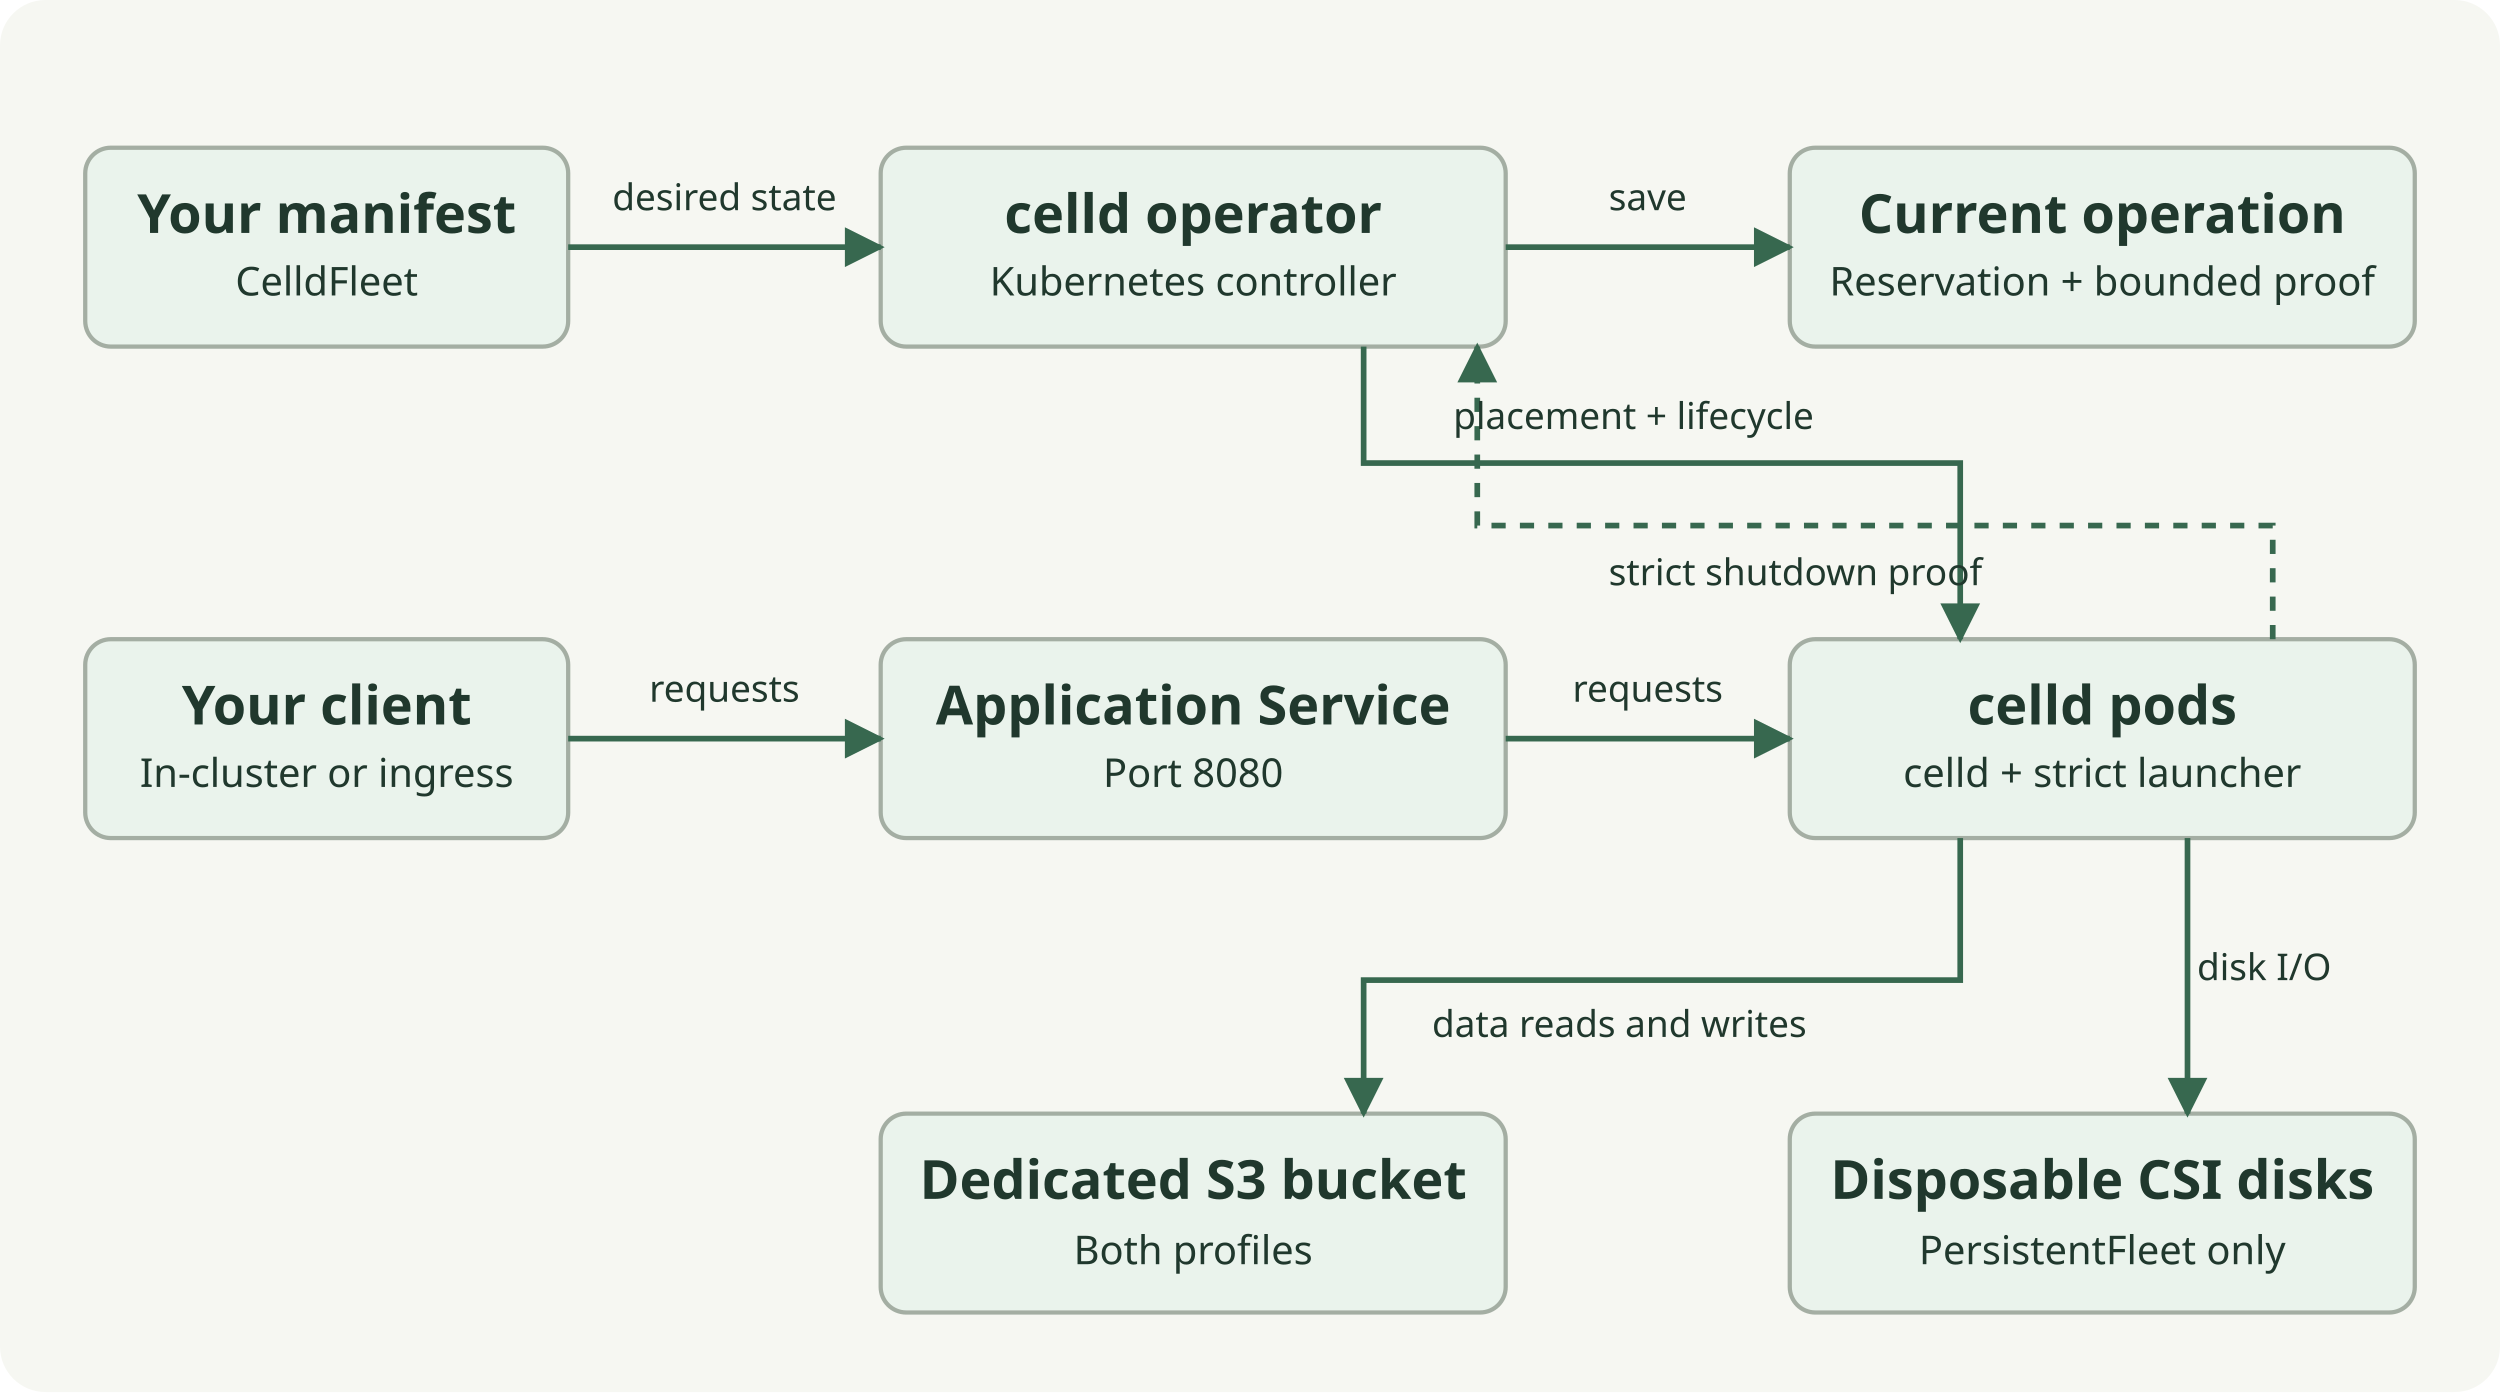
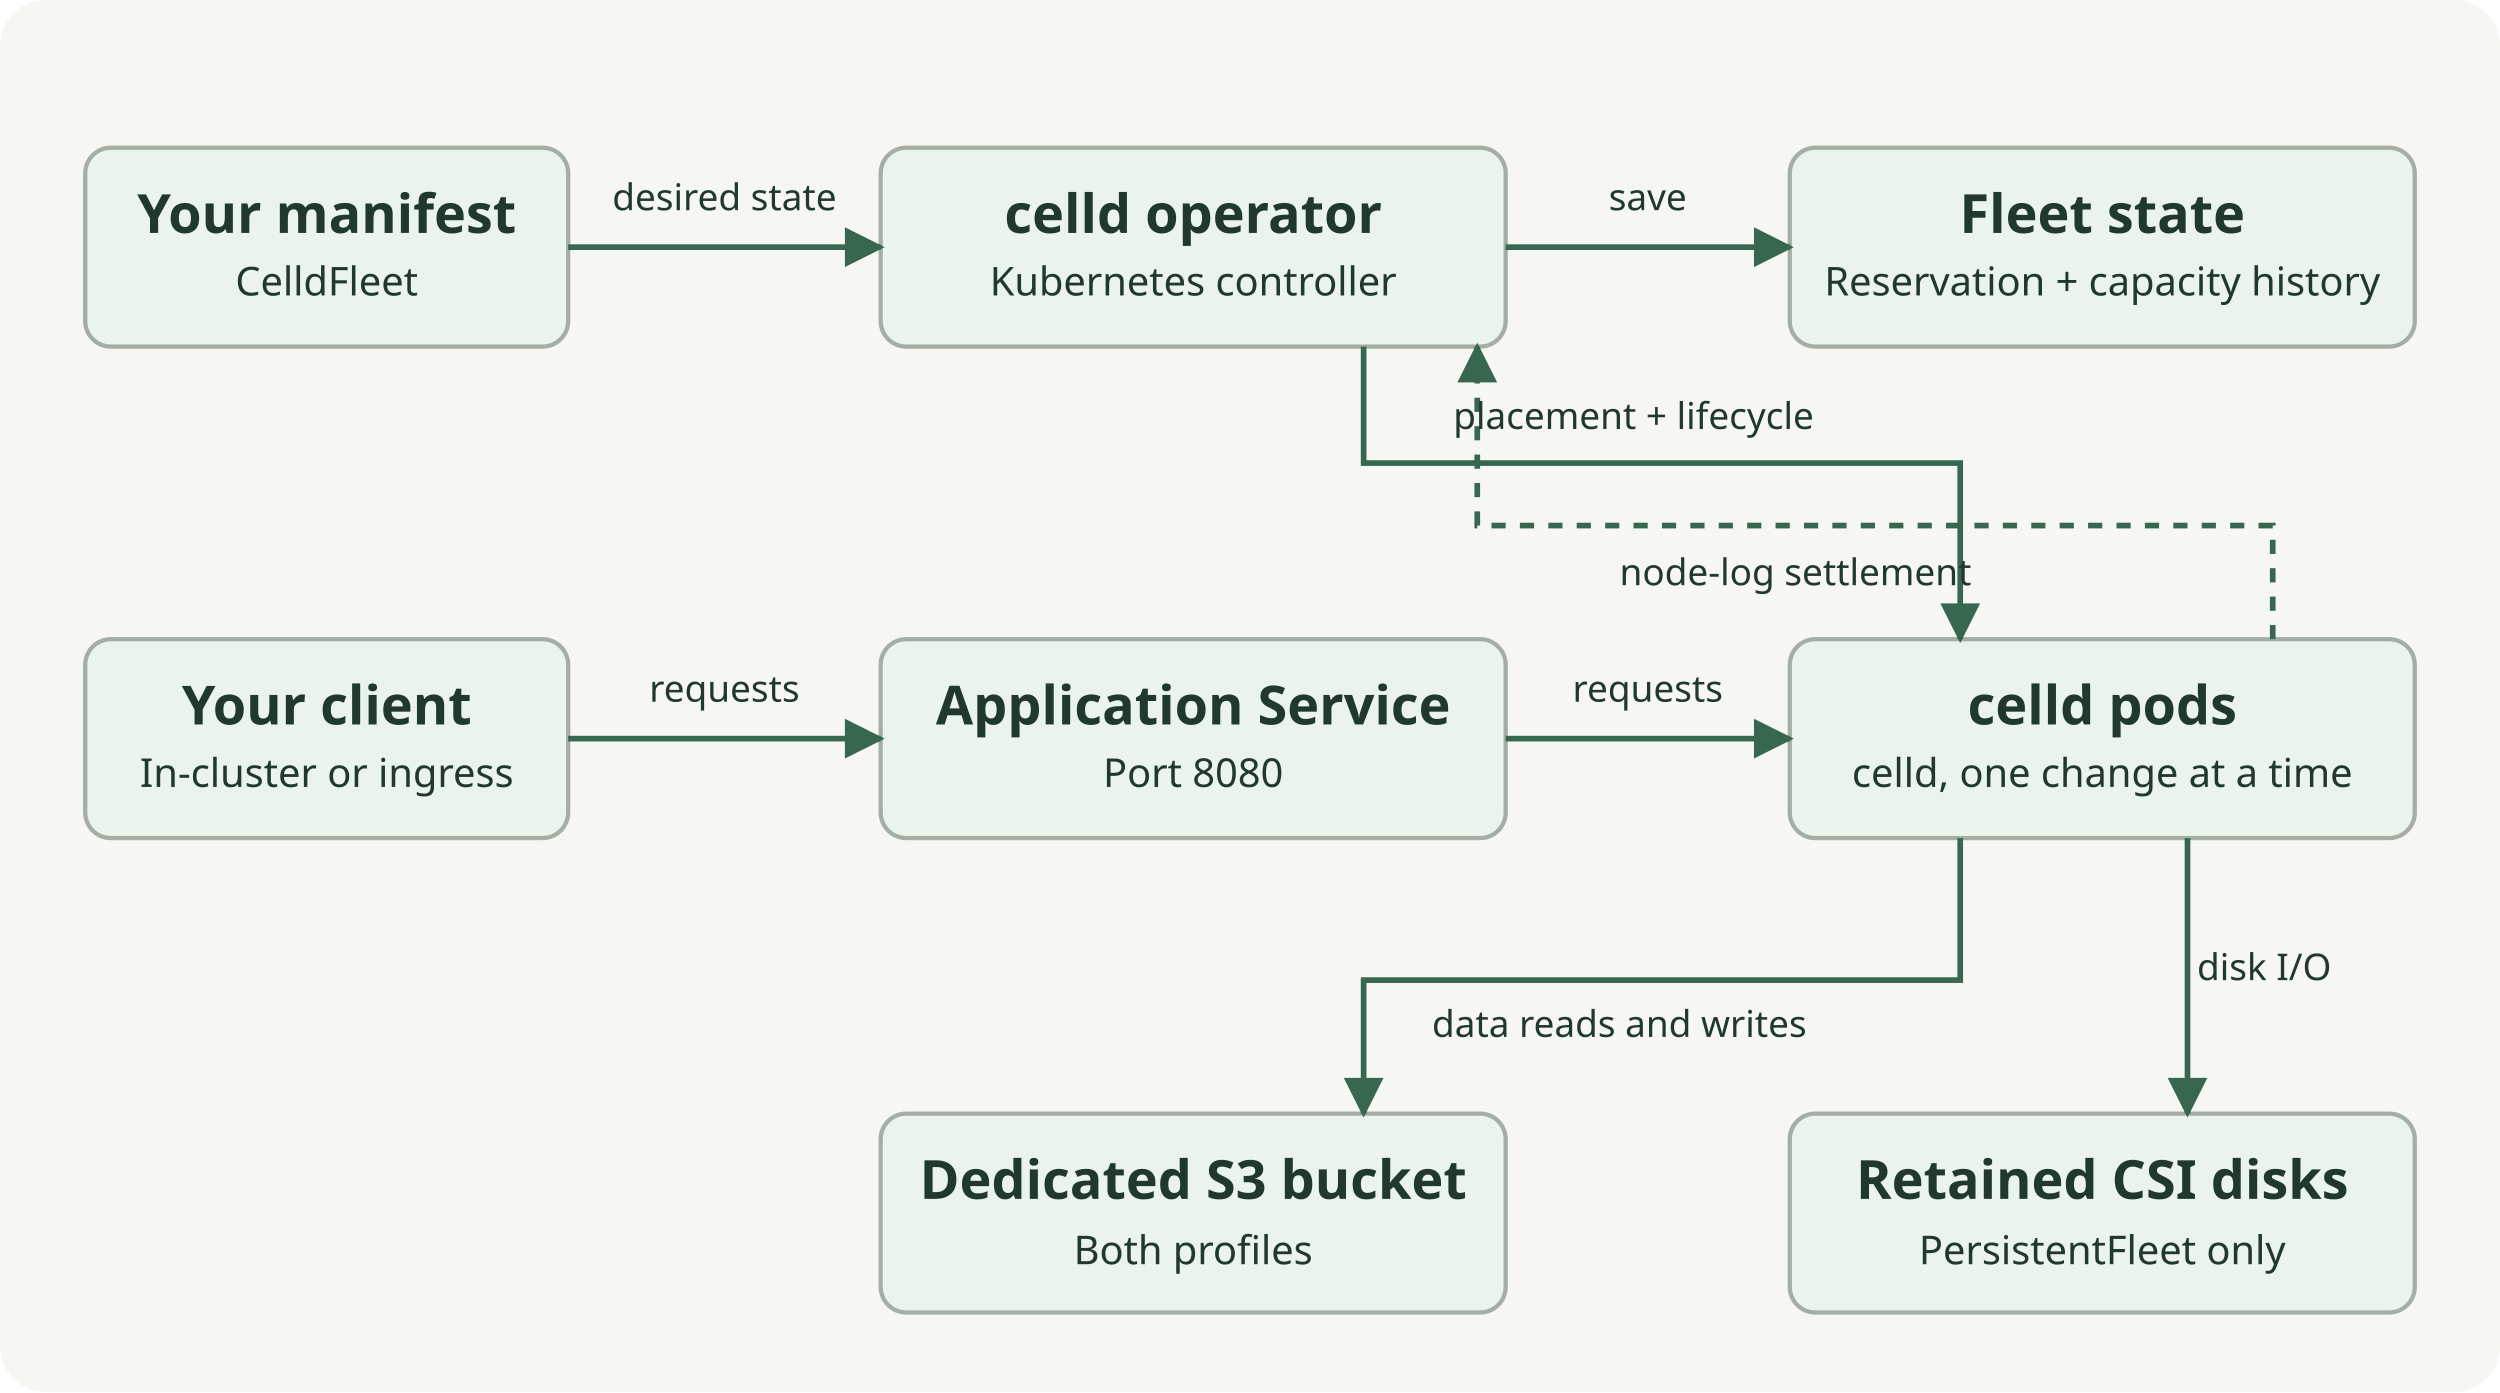
<svg xmlns="http://www.w3.org/2000/svg" viewBox="0 0 880 490" role="img" aria-labelledby="title description">
  <defs>
    <marker id="arrow" viewBox="0 0 10 10" refX="9" refY="5" markerWidth="7" markerHeight="7" orient="auto-start-reverse">
      <path d="M 0 0 L 10 5 L 0 10 z" fill="#37684f" />
    </marker>
  </defs>
  <rect width="880" height="490" rx="16" fill="#f6f7f2" />
  <g font-family="system-ui, sans-serif" fill="#20382d" text-anchor="middle">
    <g fill="#eaf3ec" stroke="#a4aea3" stroke-width="1.5">
      <rect x="30" y="52" width="170" height="70" rx="9" />
      <rect x="310" y="52" width="220" height="70" rx="9" />
      <rect x="630" y="52" width="220" height="70" rx="9" />
      <rect x="30" y="225" width="170" height="70" rx="9" />
      <rect x="310" y="225" width="220" height="70" rx="9" />
      <rect x="630" y="225" width="220" height="70" rx="9" />
      <rect x="310" y="392" width="220" height="70" rx="9" />
      <rect x="630" y="392" width="220" height="70" rx="9" />
    </g>
    <g font-size="19" font-weight="600">
      <text x="115" y="82">Your manifest</text>
      <text x="420" y="82">celld operator</text>
-       <text x="740" y="82">Current operation</text>
+       <text x="740" y="82">Fleet state</text>
      <text x="115" y="255">Your client</text>
      <text x="420" y="255">Application Service</text>
      <text x="740" y="255">celld pods</text>
      <text x="420" y="422">Dedicated S3 bucket</text>
-       <text x="740" y="422">Disposable CSI disks</text>
+       <text x="740" y="422">Retained CSI disks</text>
    </g>
    <g font-size="14">
      <text x="115" y="104">CelldFleet</text>
      <text x="420" y="104">Kubernetes controller</text>
-       <text x="740" y="104">Reservation + bounded proof</text>
+       <text x="740" y="104">Reservation + capacity history</text>
      <text x="115" y="277">In-cluster or ingress</text>
      <text x="420" y="277">Port 8080</text>
-       <text x="740" y="277">celld + strict launcher</text>
+       <text x="740" y="277">celld, one change at a time</text>
      <text x="420" y="445">Both profiles</text>
      <text x="740" y="445">PersistentFleet only</text>
    </g>
    <g stroke="#37684f" stroke-width="2" fill="none" marker-end="url(#arrow)">
      <path d="M200 87 H310" />
      <path d="M530 87 H630" />
      <path d="M200 260 H310" />
      <path d="M530 260 H630" />
      <path d="M480 122 V163 H690 V225" />
      <path d="M690 295 V345 H480 V392" />
      <path d="M770 295 V392" />
      <path d="M800 225 V185 H520 V122" stroke-dasharray="5 5" />
    </g>
    <g font-size="13">
      <text x="255" y="74">desired state</text>
      <text x="580" y="74">save</text>
      <text x="255" y="247">requests</text>
      <text x="580" y="247">requests</text>
      <text x="575" y="151">placement + lifecycle</text>
      <text x="570" y="365">data reads and writes</text>
      <text x="797" y="345">disk I/O</text>
-       <text x="632" y="206">strict shutdown proof</text>
+       <text x="632" y="206">node-log settlement</text>
    </g>
  </g>
</svg>
